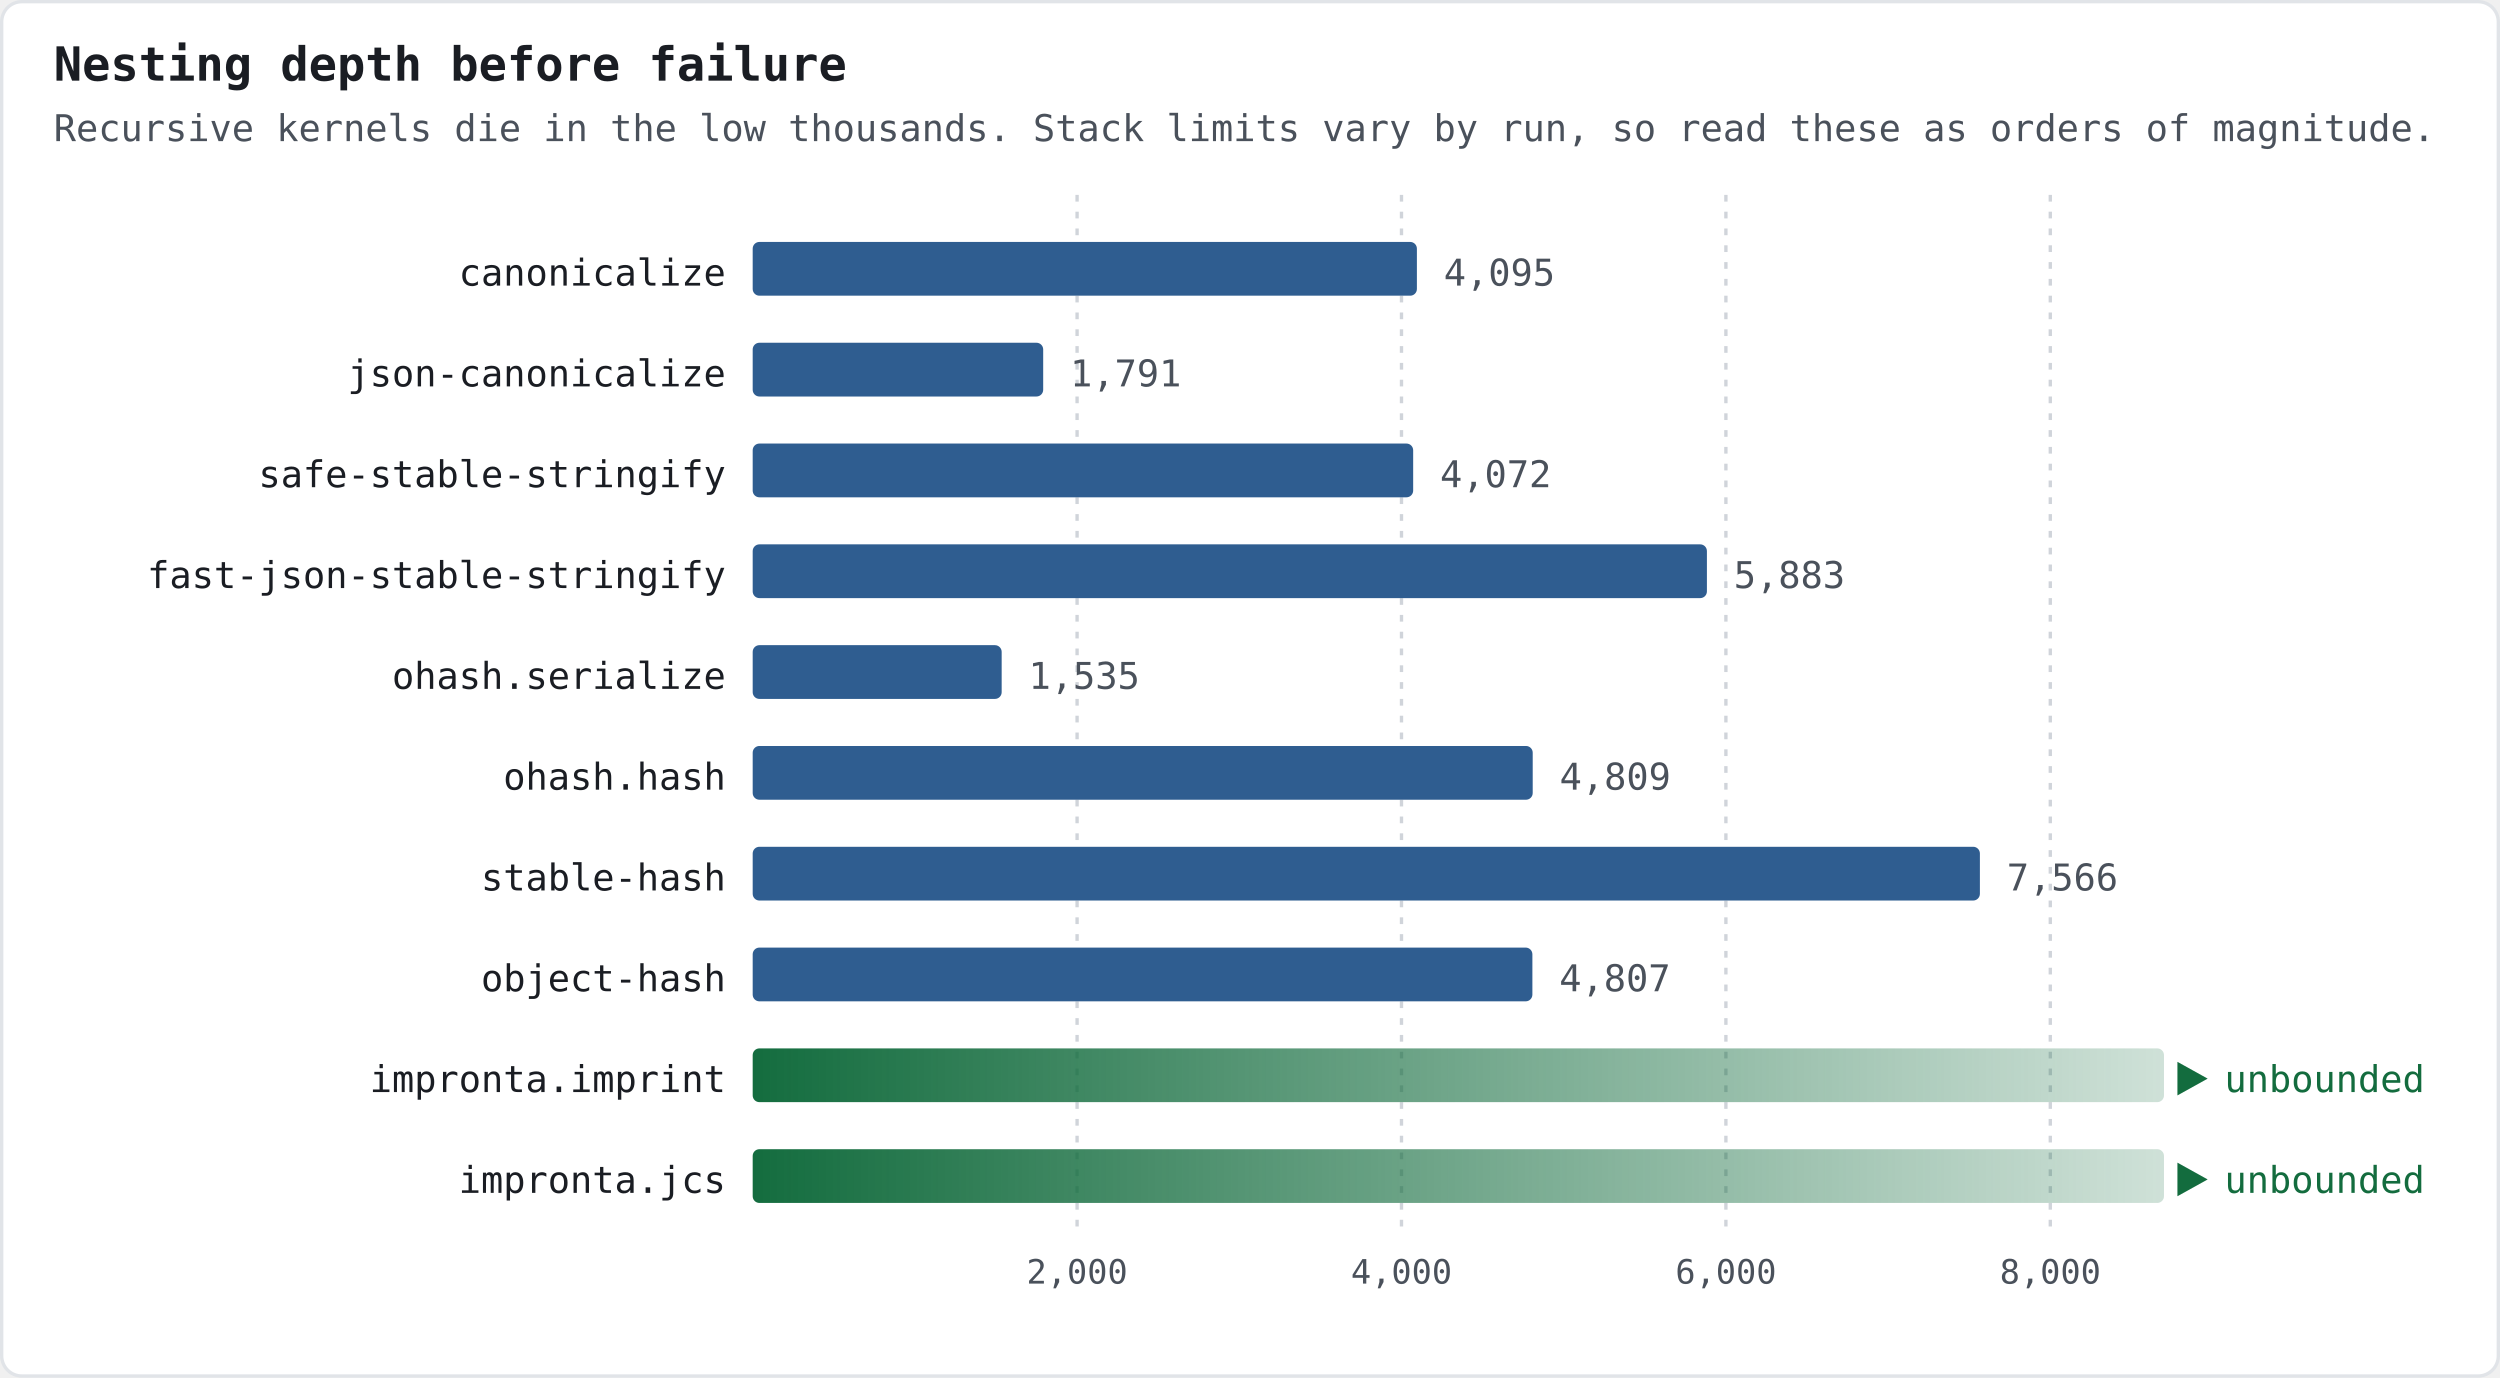
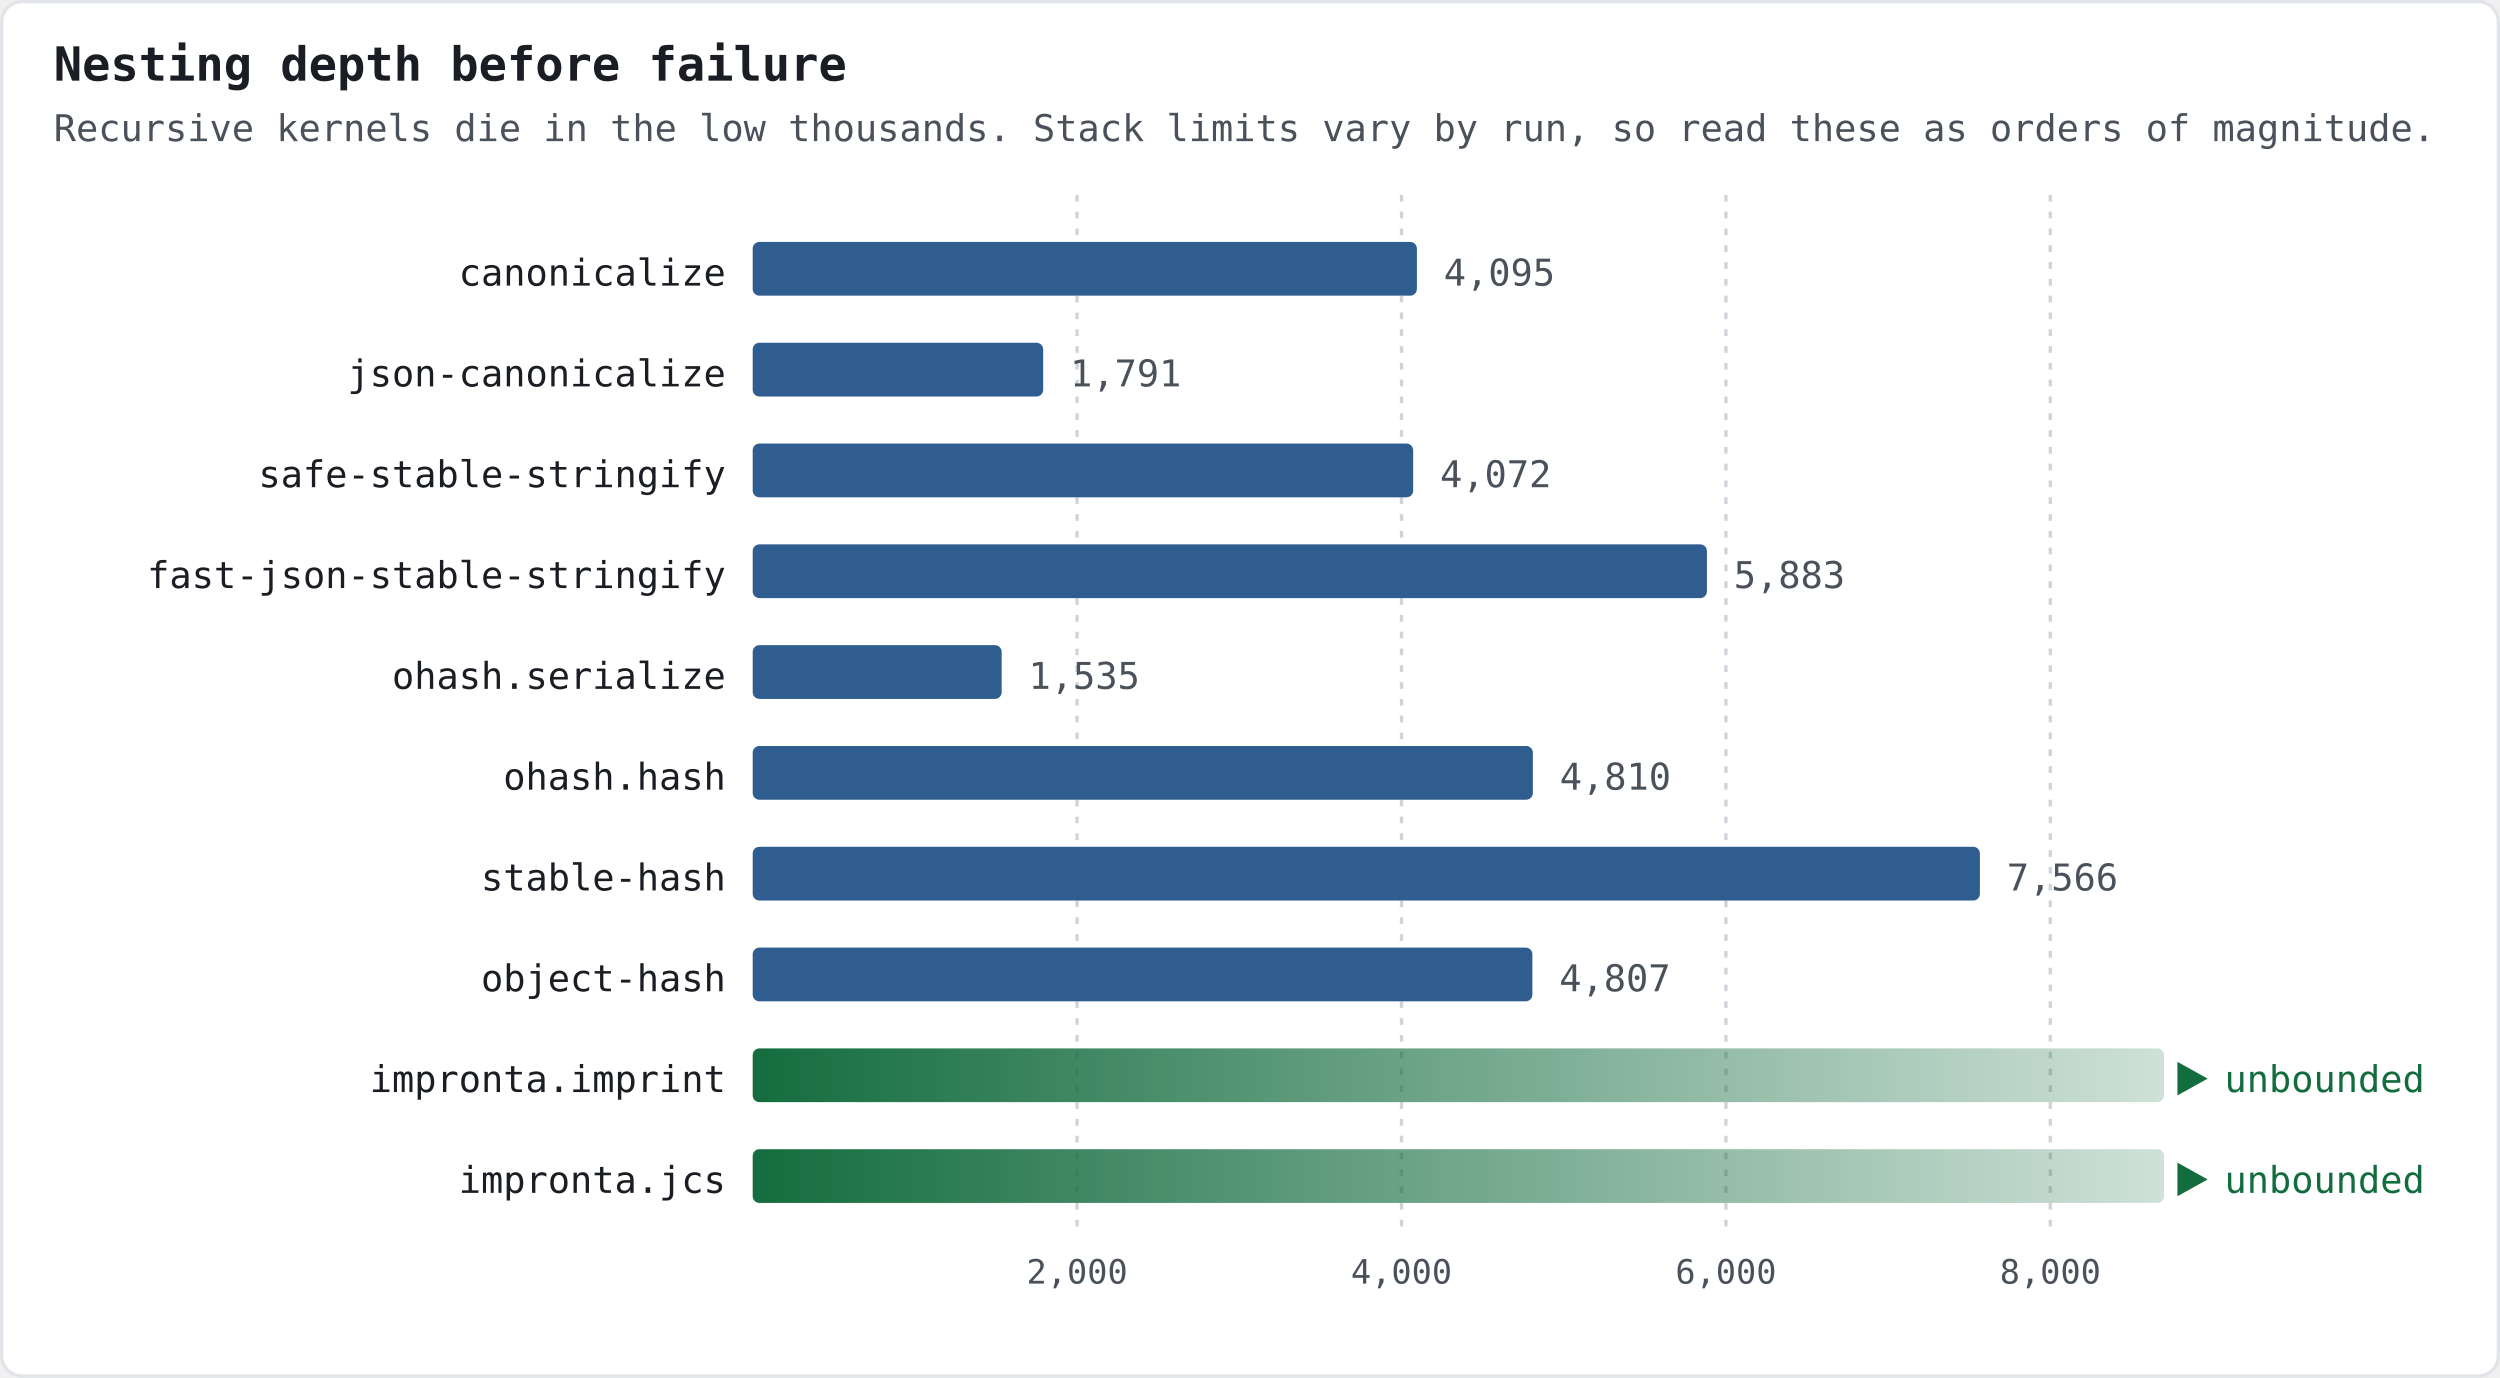
<svg xmlns="http://www.w3.org/2000/svg" width="744" height="410" viewBox="0 0 744 410" role="img" aria-label="Nesting depth handled before failure, by implementation">
  <style>text { font-family: ui-monospace, SFMono-Regular, Menlo, Consolas, monospace; }</style>
  <rect x="0.5" y="0.5" width="743" height="409" rx="6" fill="#ffffff" stroke="#e1e4e8" stroke-width="1" />
  <text x="16" y="24" class="f-fg" fill="#1a1d23" font-size="14" font-weight="700">Nesting depth before failure</text>
  <text x="16" y="42" class="f-muted" fill="#4a515b" font-size="11">Recursive kernels die in the low thousands. Stack limits vary by run, so read these as orders of magnitude.</text>
  <line x1="320.542" y1="58" x2="320.542" y2="366" class="s-grid" stroke="#d0d4da" stroke-width="1" stroke-dasharray="2 3" />
  <text x="320.542" y="382" class="f-muted" fill="#4a515b" font-size="10" text-anchor="middle">2,000</text>
  <line x1="417.083" y1="58" x2="417.083" y2="366" class="s-grid" stroke="#d0d4da" stroke-width="1" stroke-dasharray="2 3" />
  <text x="417.083" y="382" class="f-muted" fill="#4a515b" font-size="10" text-anchor="middle">4,000</text>
  <line x1="513.625" y1="58" x2="513.625" y2="366" class="s-grid" stroke="#d0d4da" stroke-width="1" stroke-dasharray="2 3" />
  <text x="513.625" y="382" class="f-muted" fill="#4a515b" font-size="10" text-anchor="middle">6,000</text>
  <line x1="610.167" y1="58" x2="610.167" y2="366" class="s-grid" stroke="#d0d4da" stroke-width="1" stroke-dasharray="2 3" />
  <text x="610.167" y="382" class="f-muted" fill="#4a515b" font-size="10" text-anchor="middle">8,000</text>
  <defs>
    <linearGradient id="sc-unbounded" x1="0" x2="1">
      <stop offset="0" class="p-accent" stop-color="#136c3e" stop-opacity="1" />
      <stop offset="1" class="p-accent" stop-color="#136c3e" stop-opacity="0.2" />
    </linearGradient>
  </defs>
  <text x="216" y="85" class="f-fg" fill="#1a1d23" font-size="11" text-anchor="end">canonicalize</text>
  <rect x="224" y="72" width="197.669" height="16" rx="2" class="f-bar" fill="#2f5d90" />
  <text x="429.669" y="85" class="f-muted" fill="#4a515b" font-size="11">4,095</text>
  <text x="216" y="115" class="f-fg" fill="#1a1d23" font-size="11" text-anchor="end">json-canonicalize</text>
  <rect x="224" y="102" width="86.453" height="16" rx="2" class="f-bar" fill="#2f5d90" />
  <text x="318.453" y="115" class="f-muted" fill="#4a515b" font-size="11">1,791</text>
  <text x="216" y="145" class="f-fg" fill="#1a1d23" font-size="11" text-anchor="end">safe-stable-stringify</text>
  <rect x="224" y="132" width="196.559" height="16" rx="2" class="f-bar" fill="#2f5d90" />
  <text x="428.559" y="145" class="f-muted" fill="#4a515b" font-size="11">4,072</text>
  <text x="216" y="175" class="f-fg" fill="#1a1d23" font-size="11" text-anchor="end">fast-json-stable-stringify</text>
  <rect x="224" y="162" width="283.978" height="16" rx="2" class="f-bar" fill="#2f5d90" />
  <text x="515.978" y="175" class="f-muted" fill="#4a515b" font-size="11">5,883</text>
  <text x="216" y="205" class="f-fg" fill="#1a1d23" font-size="11" text-anchor="end">ohash.serialize</text>
  <rect x="224" y="192" width="74.096" height="16" rx="2" class="f-bar" fill="#2f5d90" />
  <text x="306.096" y="205" class="f-muted" fill="#4a515b" font-size="11">1,535</text>
  <text x="216" y="235" class="f-fg" fill="#1a1d23" font-size="11" text-anchor="end">ohash.hash</text>
-   <rect x="224" y="222" width="232.135" height="16" rx="2" class="f-bar" fill="#2f5d90" />
-   <text x="464.135" y="235" class="f-muted" fill="#4a515b" font-size="11">4,809</text>
+   <rect x="224" y="222" width="232.183" height="16" rx="2" class="f-bar" fill="#2f5d90" />
+   <text x="464.183" y="235" class="f-muted" fill="#4a515b" font-size="11">4,810</text>
  <text x="216" y="265" class="f-fg" fill="#1a1d23" font-size="11" text-anchor="end">stable-hash</text>
  <rect x="224" y="252" width="365.217" height="16" rx="2" class="f-bar" fill="#2f5d90" />
  <text x="597.217" y="265" class="f-muted" fill="#4a515b" font-size="11">7,566</text>
  <text x="216" y="295" class="f-fg" fill="#1a1d23" font-size="11" text-anchor="end">object-hash</text>
  <rect x="224" y="282" width="232.038" height="16" rx="2" class="f-bar" fill="#2f5d90" />
  <text x="464.038" y="295" class="f-muted" fill="#4a515b" font-size="11">4,807</text>
  <text x="216" y="325" class="f-fg" fill="#1a1d23" font-size="11" text-anchor="end">impronta.imprint</text>
  <rect x="224" y="312" width="420" height="16" rx="2" fill="url(#sc-unbounded)" />
  <path d="M 648 316 L 657 321 L 648 326 Z" class="f-accent" fill="#136c3e" />
  <text x="662" y="325" class="f-accent" fill="#136c3e" font-size="11">unbounded</text>
  <text x="216" y="355" class="f-fg" fill="#1a1d23" font-size="11" text-anchor="end">impronta.jcs</text>
  <rect x="224" y="342" width="420" height="16" rx="2" fill="url(#sc-unbounded)" />
  <path d="M 648 346 L 657 351 L 648 356 Z" class="f-accent" fill="#136c3e" />
  <text x="662" y="355" class="f-accent" fill="#136c3e" font-size="11">unbounded</text>
</svg>
